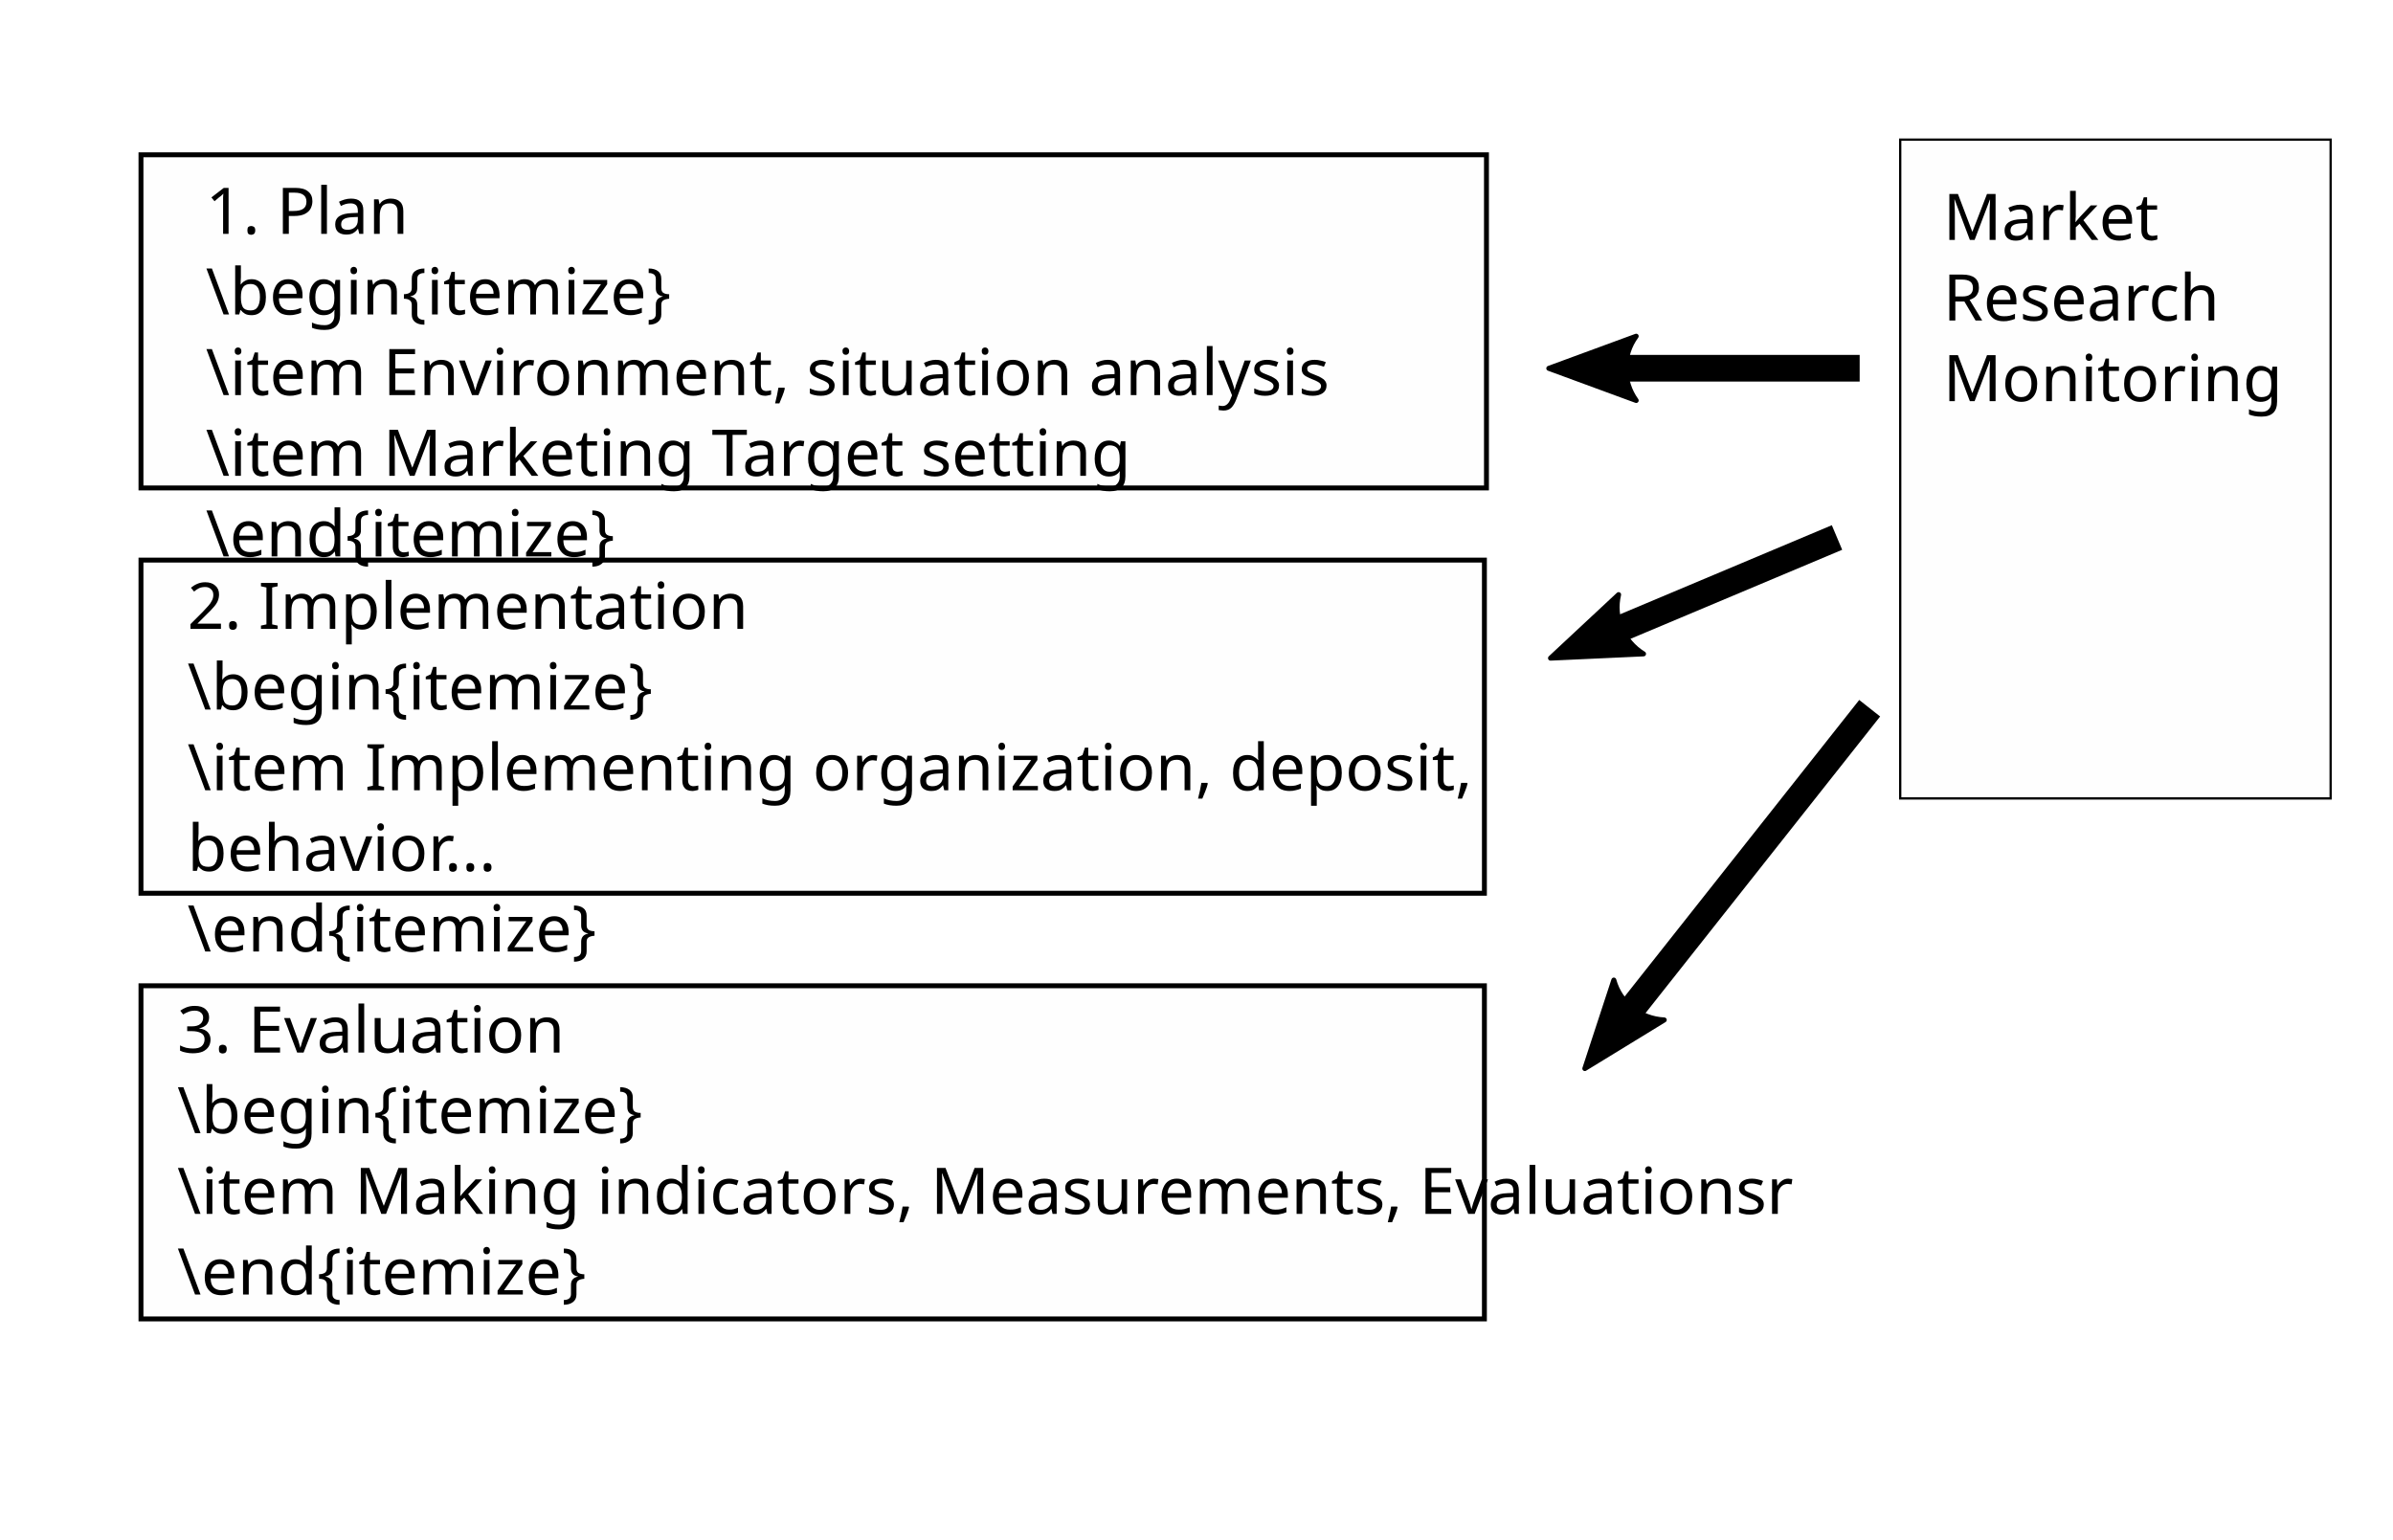
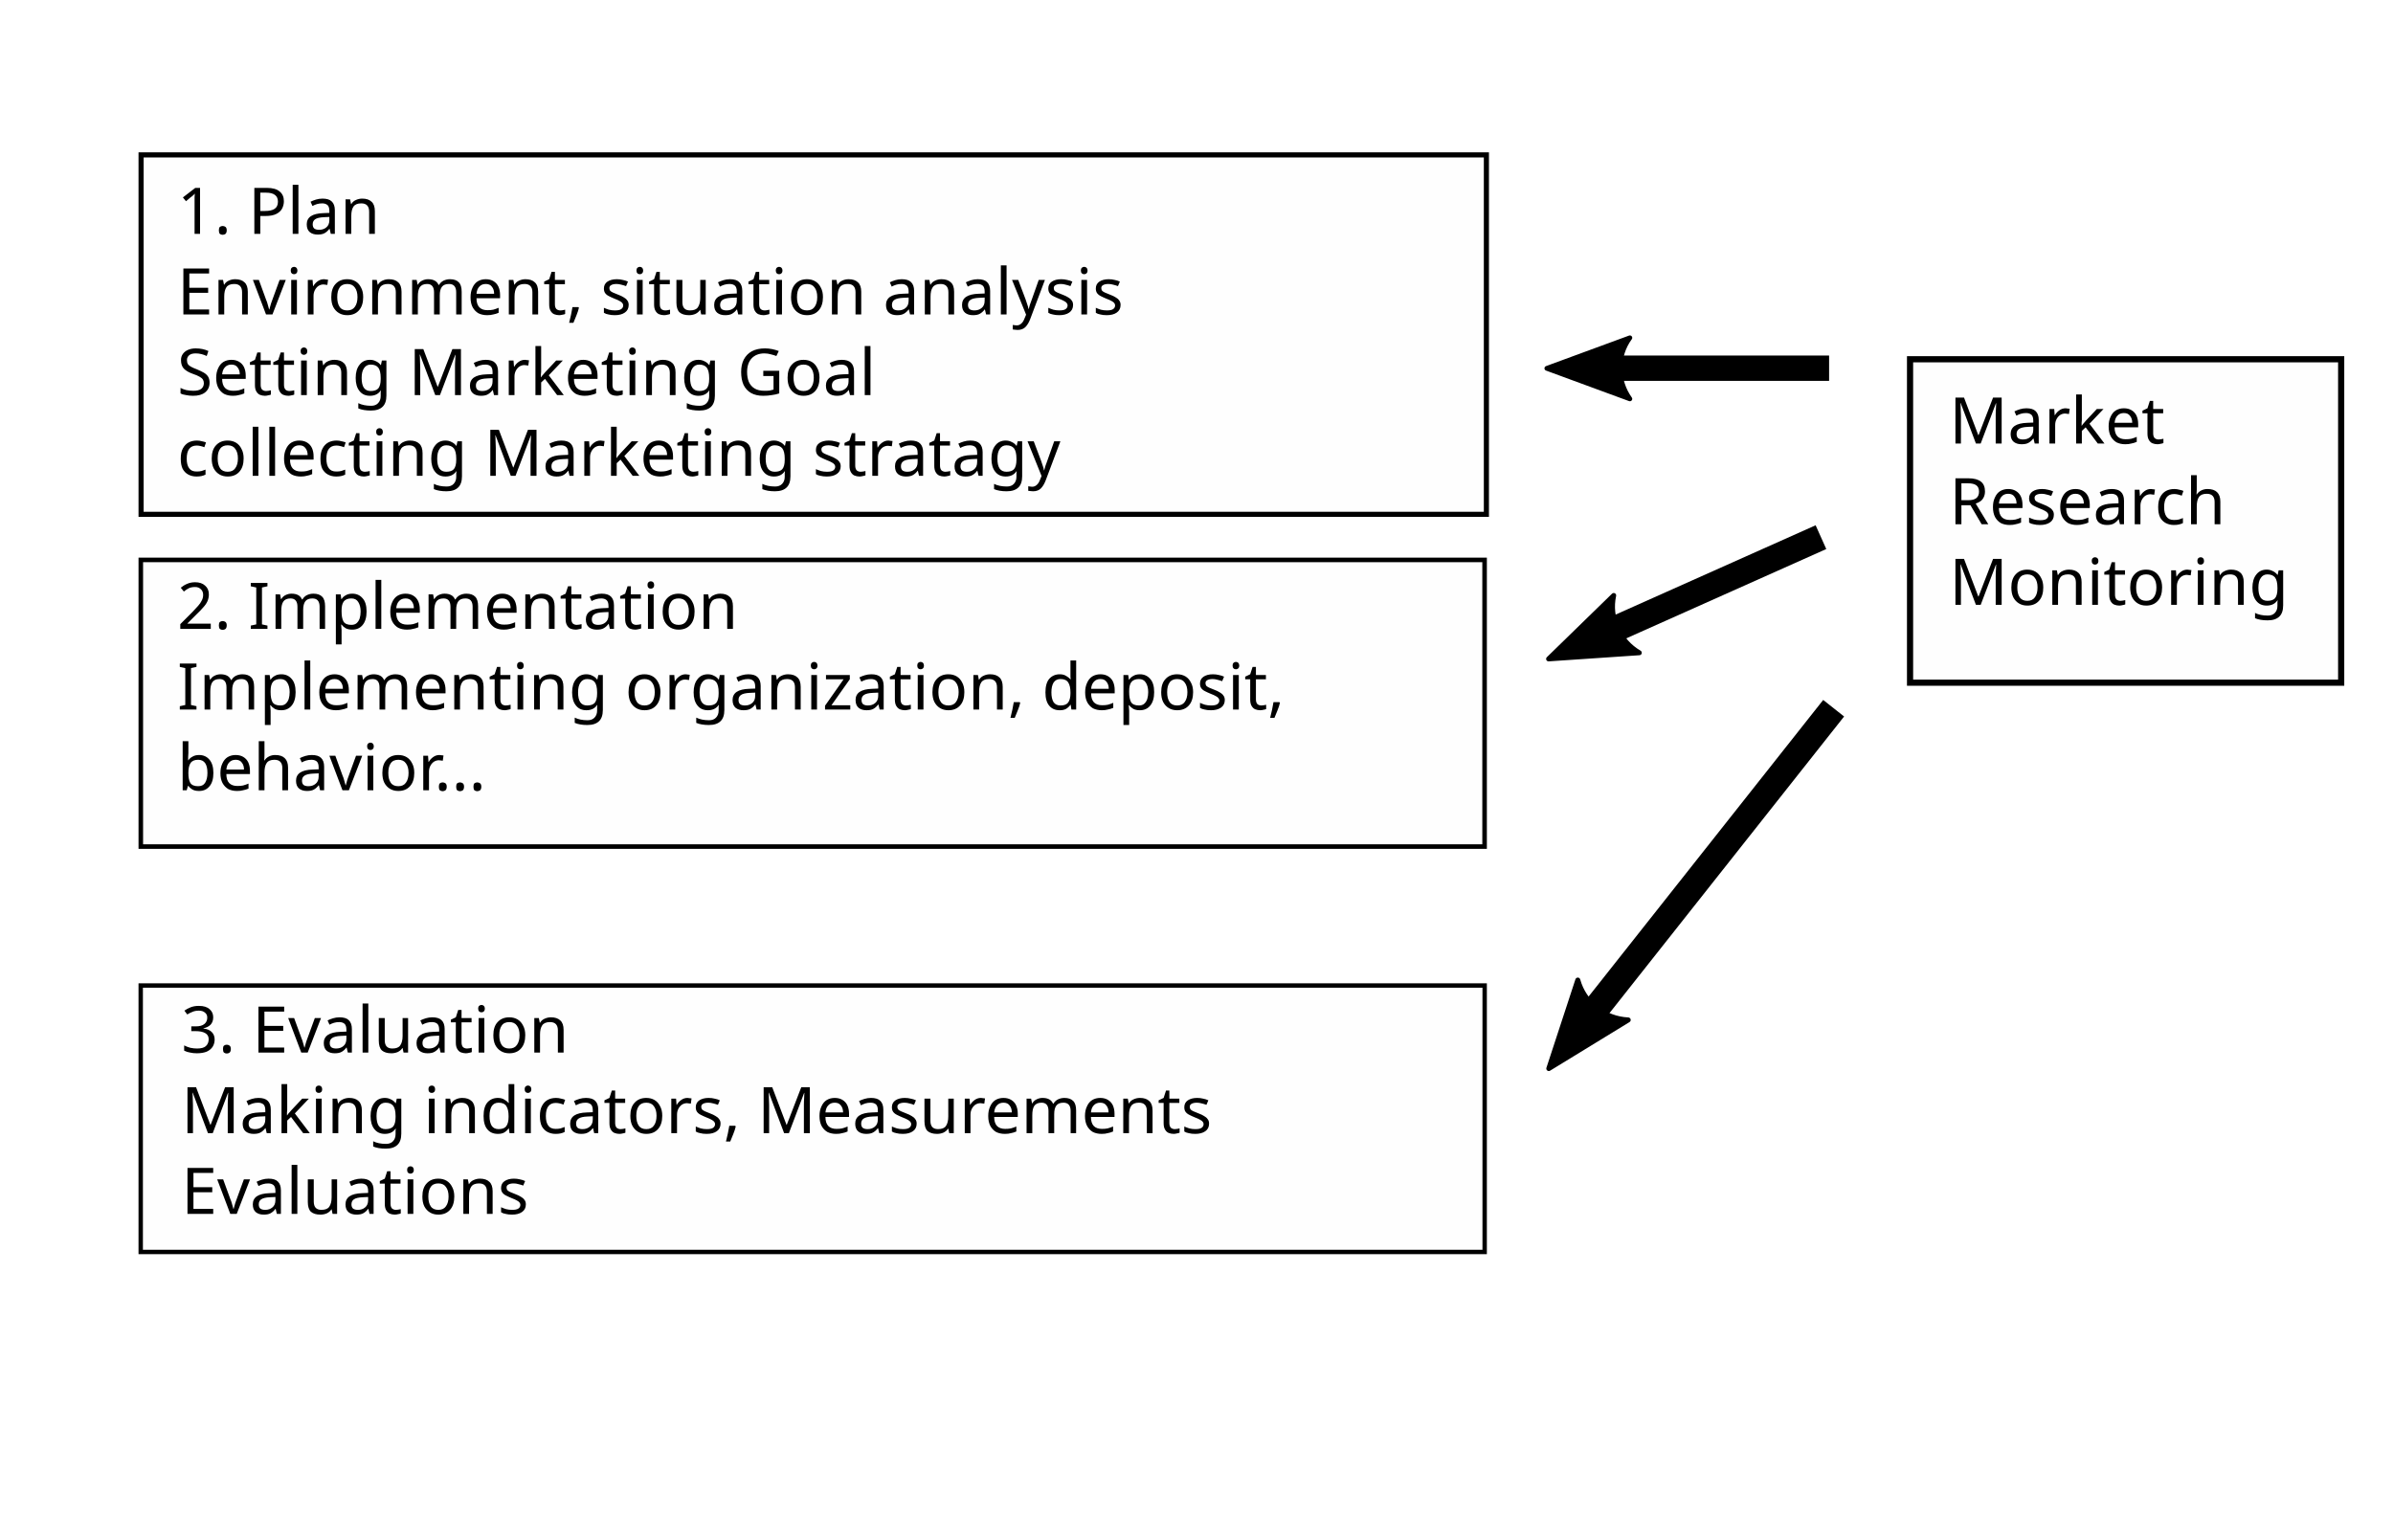
<svg xmlns="http://www.w3.org/2000/svg" width="157mm" height="101mm" viewBox="0 0 157 101" version="1.1" id="svg8">
  <defs id="defs2">
    <marker orient="auto" refY="0.0" refX="0.0" id="Arrow2Sstart" style="overflow:visible">
      <path id="path978" style="fill-rule:evenodd;stroke-width:0.625;stroke-linejoin:round;stroke:#000000;stroke-opacity:1;fill:#000000;fill-opacity:1" d="M 8.719,4.034 L -2.207,0.016 L 8.719,-4.002 C 6.973,-1.63 6.983,1.616 8.719,4.034 z " transform="scale(0.3) translate(-2.3,0)" />
    </marker>
    <marker orient="auto" refY="0.0" refX="0.0" id="marker1340" style="overflow:visible">
      <path id="path1338" style="fill-rule:evenodd;stroke-width:0.625;stroke-linejoin:round;stroke:#000000;stroke-opacity:1;fill:#000000;fill-opacity:1" d="M 8.719,4.034 L -2.207,0.016 L 8.719,-4.002 C 6.973,-1.63 6.983,1.616 8.719,4.034 z " transform="scale(0.6) translate(0,0)" />
    </marker>
    <marker orient="auto" refY="0.0" refX="0.0" id="Arrow2Send" style="overflow:visible;">
      <path id="path981" style="fill-rule:evenodd;stroke-width:0.625;stroke-linejoin:round;stroke:#000000;stroke-opacity:1;fill:#000000;fill-opacity:1" d="M 8.719,4.034 L -2.207,0.016 L 8.719,-4.002 C 6.973,-1.63 6.983,1.616 8.719,4.034 z " transform="scale(0.3) rotate(180) translate(-2.3,0)" />
    </marker>
    <marker orient="auto" refY="0.0" refX="0.0" id="Arrow2Mstart" style="overflow:visible">
      <path id="path972" style="fill-rule:evenodd;stroke-width:0.625;stroke-linejoin:round;stroke:#000000;stroke-opacity:1;fill:#000000;fill-opacity:1" d="M 8.719,4.034 L -2.207,0.016 L 8.719,-4.002 C 6.973,-1.63 6.983,1.616 8.719,4.034 z " transform="scale(0.6) translate(0,0)" />
    </marker>
    <marker orient="auto" refY="0.0" refX="0.0" id="Arrow1Mstart" style="overflow:visible">
      <path id="path954" d="M 0.0,0.0 L 5.0,-5.0 L -12.5,0.0 L 5.0,5.0 L 0.0,0.0 z " style="fill-rule:evenodd;stroke:#000000;stroke-width:1pt;stroke-opacity:1;fill:#000000;fill-opacity:1" transform="scale(0.4) translate(10,0)" />
    </marker>
    <marker orient="auto" refY="0" refX="0" id="Arrow1Lend" style="overflow:visible">
      <path id="path4527" d="M 0,0 5,-5 -12.5,0 5,5 Z" style="fill:#000000;fill-opacity:1;fill-rule:evenodd;stroke:#000000;stroke-width:1pt;stroke-opacity:1" transform="matrix(-0.8,0,0,-0.8,-10,0)" />
    </marker>
    <marker orient="auto" refY="0" refX="0" id="Arrow2Sstart-9" style="overflow:visible">
      <path id="path978-0" style="fill:#000000;fill-opacity:1;fill-rule:evenodd;stroke:#000000;stroke-width:0.625;stroke-linejoin:round;stroke-opacity:1" d="M 8.719,4.034 -2.207,0.016 8.719,-4.002 c -1.745,2.372 -1.735,5.617 -6e-7,8.035 z" transform="matrix(0.3,0,0,0.3,-0.69,0)" />
    </marker>
    <marker orient="auto" refY="0" refX="0" id="Arrow2Sstart-8" style="overflow:visible">
      <path id="path978-2" style="fill:#000000;fill-opacity:1;fill-rule:evenodd;stroke:#000000;stroke-width:0.625;stroke-linejoin:round;stroke-opacity:1" d="M 8.719,4.034 -2.207,0.016 8.719,-4.002 c -1.745,2.372 -1.735,5.617 -6e-7,8.035 z" transform="matrix(0.3,0,0,0.3,-0.69,0)" />
    </marker>
  </defs>
  <g id="layer1" transform="translate(0,-196)">
-     <rect style="fill:#000000;fill-opacity:0.007;stroke:#000000;stroke-width:0.322;stroke-miterlimit:4;stroke-dasharray:none;stroke-opacity:1" id="rect848" width="88.275" height="21.859" x="9.249" y="206.157" />
-     <text xml:space="preserve" style="font-style:normal;font-variant:normal;font-weight:normal;font-stretch:normal;font-size:4.233px;line-height:1.25;font-family:sans-serif;-inkscape-font-specification:'sans-serif, Normal';font-variant-ligatures:normal;font-variant-caps:normal;font-variant-numeric:normal;text-align:start;letter-spacing:0px;word-spacing:0px;writing-mode:lr-tb;text-anchor:start;fill:#000000;fill-opacity:1;stroke:none;stroke-width:0.265" x="13.497" y="211.34" id="text852">
-       <tspan x="13.497" y="211.34" style="stroke-width:0.265" id="tspan854">1. Plan</tspan>
-       <tspan x="13.497" y="216.632" style="stroke-width:0.265" id="tspan860">\begin{itemize}</tspan>
-       <tspan x="13.497" y="221.923" style="stroke-width:0.265" id="tspan862">\item Environment, situation analysis</tspan>
-       <tspan x="13.497" y="227.215" style="stroke-width:0.265" id="tspan864">\item Marketing Target setting</tspan>
-       <tspan x="13.497" y="232.507" style="stroke-width:0.265" id="tspan858">\end{itemize}</tspan>
+     <rect style="fill:#000000;fill-opacity:0.007;stroke:#000000;stroke-width:0.335;stroke-miterlimit:4;stroke-dasharray:none;stroke-opacity:1" id="rect848" width="88.263" height="23.584" x="9.256" y="206.163" />
+     <text xml:space="preserve" style="font-style:normal;font-variant:normal;font-weight:normal;font-stretch:normal;font-size:4.233px;line-height:1.25;font-family:sans-serif;-inkscape-font-specification:'sans-serif, Normal';font-variant-ligatures:normal;font-variant-caps:normal;font-variant-numeric:normal;text-align:start;letter-spacing:0px;word-spacing:0px;writing-mode:lr-tb;text-anchor:start;fill:#000000;fill-opacity:1;stroke:none;stroke-width:0.265" x="11.626" y="211.34" id="text852">
+       <tspan x="11.626" y="211.34" style="stroke-width:0.265" id="tspan854">1. Plan</tspan>
+       <tspan x="11.626" y="216.632" style="stroke-width:0.265" id="tspan5247">Environment, situation analysis</tspan>
+       <tspan x="11.626" y="221.923" style="stroke-width:0.265" id="tspan864">Setting Marketing Goal</tspan>
+       <tspan x="11.626" y="227.215" style="stroke-width:0.265" id="tspan5251">collecting Marketing stratagy </tspan>
+       <tspan x="11.626" y="232.507" style="stroke-width:0.265" id="tspan858" />
    </text>
-     <rect y="232.75" x="9.249" height="21.859" width="88.14" id="rect896" style="fill:#000000;fill-opacity:0.007;stroke:#000000;stroke-width:0.322;stroke-miterlimit:4;stroke-dasharray:none;stroke-opacity:1" />
-     <text xml:space="preserve" style="font-style:normal;font-variant:normal;font-weight:normal;font-stretch:normal;font-size:4.233px;line-height:1.25;font-family:sans-serif;-inkscape-font-specification:'sans-serif, Normal';font-variant-ligatures:normal;font-variant-caps:normal;font-variant-numeric:normal;text-align:start;letter-spacing:0px;word-spacing:0px;writing-mode:lr-tb;text-anchor:start;fill:#000000;fill-opacity:1;stroke:none;stroke-width:0.265" x="12.294" y="237.265" id="text900">
-       <tspan id="tspan898" x="12.294" y="237.265" style="stroke-width:0.265">2. Implementation</tspan>
-       <tspan x="12.294" y="242.557" style="stroke-width:0.265" id="tspan902">\begin{itemize}</tspan>
-       <tspan x="12.294" y="247.849" style="stroke-width:0.265" id="tspan904">\item Implementing organization, deposit,</tspan>
-       <tspan x="12.294" y="253.14" style="stroke-width:0.265" id="tspan906">behavior...</tspan>
-       <tspan x="12.294" y="258.432" style="stroke-width:0.265" id="tspan920">\end{itemize}</tspan>
+     <rect y="232.738" x="9.238" height="18.809" width="88.163" id="rect896" style="fill:#000000;fill-opacity:0.007;stroke:#000000;stroke-width:0.299;stroke-miterlimit:4;stroke-dasharray:none;stroke-opacity:1" />
+     <text xml:space="preserve" style="font-style:normal;font-variant:normal;font-weight:normal;font-stretch:normal;font-size:4.233px;line-height:1.25;font-family:sans-serif;-inkscape-font-specification:'sans-serif, Normal';font-variant-ligatures:normal;font-variant-caps:normal;font-variant-numeric:normal;text-align:start;letter-spacing:0px;word-spacing:0px;writing-mode:lr-tb;text-anchor:start;fill:#000000;fill-opacity:1;stroke:none;stroke-width:0.265" x="11.626" y="237.265" id="text900">
+       <tspan x="11.626" y="237.265" style="stroke-width:0.265" id="tspan902">2. Implementation</tspan>
+       <tspan x="11.626" y="242.557" style="stroke-width:0.265" id="tspan5279">Implementing organization, deposit,</tspan>
+       <tspan x="11.626" y="247.849" style="stroke-width:0.265" id="tspan906">behavior...</tspan>
+       <tspan x="11.626" y="253.14" style="stroke-width:0.265" id="tspan920" />
    </text>
    <text xml:space="preserve" style="font-style:normal;font-variant:normal;font-weight:normal;font-stretch:normal;font-size:4.233px;line-height:1.25;font-family:sans-serif;-inkscape-font-specification:'sans-serif, Normal';font-variant-ligatures:normal;font-variant-caps:normal;font-variant-numeric:normal;text-align:start;letter-spacing:0px;word-spacing:0px;writing-mode:lr-tb;text-anchor:start;fill:#000000;fill-opacity:1;stroke:none;stroke-width:0.265" x="68.822" y="209.737" id="text910">
      <tspan id="tspan908" x="68.822" y="213.599" style="stroke-width:0.265" />
    </text>
-     <rect style="fill:#000000;fill-opacity:0.007;stroke:#000000;stroke-width:0.322;stroke-miterlimit:4;stroke-dasharray:none;stroke-opacity:1" id="rect912" width="88.14" height="21.859" x="9.249" y="260.68" />
-     <text xml:space="preserve" style="font-style:normal;font-variant:normal;font-weight:normal;font-stretch:normal;font-size:4.233px;line-height:1.25;font-family:sans-serif;-inkscape-font-specification:'sans-serif, Normal';font-variant-ligatures:normal;font-variant-caps:normal;font-variant-numeric:normal;text-align:start;letter-spacing:0px;word-spacing:0px;writing-mode:lr-tb;text-anchor:start;fill:#000000;fill-opacity:1;stroke:none;stroke-width:0.265" x="11.626" y="265.061" id="text916">
-       <tspan id="tspan914" x="11.626" y="265.061" style="stroke-width:0.265">3. Evaluation</tspan>
-       <tspan x="11.626" y="270.353" style="stroke-width:0.265" id="tspan918">\begin{itemize}</tspan>
-       <tspan x="11.626" y="275.645" style="stroke-width:0.265" id="tspan922">\item Making indicators, Measurements, Evaluationsr </tspan>
-       <tspan x="11.626" y="280.936" style="stroke-width:0.265" id="tspan924">\end{itemize}</tspan>
+     <rect style="fill:#000000;fill-opacity:0.007;stroke:#000000;stroke-width:0.288;stroke-miterlimit:4;stroke-dasharray:none;stroke-opacity:1" id="rect912" width="88.174" height="17.483" x="9.232" y="260.663" />
+     <text xml:space="preserve" style="font-style:normal;font-variant:normal;font-weight:normal;font-stretch:normal;font-size:4.233px;line-height:1.25;font-family:sans-serif;-inkscape-font-specification:'sans-serif, Normal';font-variant-ligatures:normal;font-variant-caps:normal;font-variant-numeric:normal;text-align:start;letter-spacing:0px;word-spacing:0px;writing-mode:lr-tb;text-anchor:start;fill:#000000;fill-opacity:1;stroke:none;stroke-width:0.265" x="11.893" y="265.061" id="text916">
+       <tspan x="11.893" y="265.061" style="stroke-width:0.265" id="tspan922">3. Evaluation</tspan>
+       <tspan x="11.893" y="270.353" style="stroke-width:0.265" id="tspan5277">Making indicators, Measurements</tspan>
+       <tspan x="11.893" y="275.645" style="stroke-width:0.265" id="tspan5241">Evaluations </tspan>
+       <tspan x="11.893" y="280.936" style="stroke-width:0.265" id="tspan924" />
    </text>
-     <rect style="fill:#000000;fill-opacity:0.007;stroke:#000000;stroke-width:0.15;stroke-miterlimit:4;stroke-dasharray:none;stroke-opacity:1" id="rect934" width="28.24" height="43.226" x="124.669" y="205.162" />
-     <text xml:space="preserve" style="font-style:normal;font-variant:normal;font-weight:normal;font-stretch:normal;font-size:4.233px;line-height:1.25;font-family:sans-serif;-inkscape-font-specification:'sans-serif, Normal';font-variant-ligatures:normal;font-variant-caps:normal;font-variant-numeric:normal;text-align:start;letter-spacing:0px;word-spacing:0px;writing-mode:lr-tb;text-anchor:start;fill:#000000;fill-opacity:1;stroke:none;stroke-width:0.265" x="127.488" y="211.741" id="text938">
-       <tspan id="tspan936" x="127.488" y="211.741" style="stroke-width:0.265">Market</tspan>
-       <tspan x="127.488" y="217.033" style="stroke-width:0.265" id="tspan940">Research</tspan>
-       <tspan x="127.488" y="222.324" style="stroke-width:0.265" id="tspan942">Monitoring</tspan>
+     <rect style="fill:#000000;fill-opacity:0.007;stroke:#000000;stroke-width:0.405;stroke-miterlimit:4;stroke-dasharray:none;stroke-opacity:1" id="rect934" width="28.285" height="21.221" x="125.315" y="219.572" />
+     <text xml:space="preserve" style="font-style:normal;font-variant:normal;font-weight:normal;font-stretch:normal;font-size:4.233px;line-height:1.25;font-family:sans-serif;-inkscape-font-specification:'sans-serif, Normal';font-variant-ligatures:normal;font-variant-caps:normal;font-variant-numeric:normal;text-align:start;letter-spacing:0px;word-spacing:0px;writing-mode:lr-tb;text-anchor:start;fill:#000000;fill-opacity:1;stroke:none;stroke-width:0.265" x="127.888" y="225.104" id="text938">
+       <tspan id="tspan936" x="127.888" y="225.104" style="stroke-width:0.265">Market</tspan>
+       <tspan x="127.888" y="230.396" style="stroke-width:0.265" id="tspan940">Research</tspan>
+       <tspan x="127.888" y="235.688" style="stroke-width:0.265" id="tspan942">Monitoring</tspan>
    </text>
-     <path style="fill:none;stroke:#000000;stroke-width:1.749;stroke-linecap:butt;stroke-linejoin:miter;stroke-miterlimit:4;stroke-dasharray:none;stroke-opacity:1;marker-start:url(#Arrow2Sstart)" d="m 103.979,220.16 c 17.483,0 18.03,0 18.03,0" id="path946" />
-     <path style="fill:none;stroke:#000000;stroke-width:1.749;stroke-linecap:butt;stroke-linejoin:miter;stroke-miterlimit:4;stroke-dasharray:none;stroke-opacity:1;marker-start:url(#Arrow2Sstart-9)" d="m 103.903,238.258 c 16.116,-6.779 16.619,-6.991 16.619,-6.991" id="path946-5" />
-     <path style="fill:none;stroke:#000000;stroke-width:1.749;stroke-linecap:butt;stroke-linejoin:miter;stroke-miterlimit:4;stroke-dasharray:none;stroke-opacity:1;marker-start:url(#Arrow2Sstart-8)" d="m 105.438,264.251 17.228,-21.782" id="path946-1" />
+     <path style="fill:none;stroke:#000000;stroke-width:1.662;stroke-linecap:butt;stroke-linejoin:miter;stroke-miterlimit:4;stroke-dasharray:none;stroke-opacity:1;marker-start:url(#Arrow2Sstart)" d="m 103.732,220.16 c 15.779,0 16.272,0 16.272,0" id="path946" />
+     <path style="fill:none;stroke:#000000;stroke-width:1.709;stroke-linecap:butt;stroke-linejoin:miter;stroke-miterlimit:4;stroke-dasharray:none;stroke-opacity:1;marker-start:url(#Arrow2Sstart-9)" d="m 103.705,238.285 c 15.286,-6.826 15.764,-7.04 15.764,-7.04" id="path946-5" />
+     <path style="fill:none;stroke:#000000;stroke-width:1.749;stroke-linecap:butt;stroke-linejoin:miter;stroke-miterlimit:4;stroke-dasharray:none;stroke-opacity:1;marker-start:url(#Arrow2Sstart-8)" d="m 103.074,264.251 17.228,-21.782" id="path946-1" />
    <text xml:space="preserve" style="font-style:normal;font-variant:normal;font-weight:normal;font-stretch:normal;font-size:4.233px;line-height:1.25;font-family:sans-serif;-inkscape-font-specification:'sans-serif, Normal';font-variant-ligatures:normal;font-variant-caps:normal;font-variant-numeric:normal;text-align:start;letter-spacing:0px;word-spacing:0px;writing-mode:lr-tb;text-anchor:start;fill:#000000;fill-opacity:1;stroke:none;stroke-width:0.265" x="40.358" y="249.693" id="text3551">
      <tspan id="tspan3549" x="40.358" y="253.555" style="stroke-width:0.265" />
    </text>
+     <text xml:space="preserve" style="font-style:normal;font-variant:normal;font-weight:normal;font-stretch:normal;font-size:25.4px;line-height:1.25;font-family:sans-serif;-inkscape-font-specification:'sans-serif, Normal';font-variant-ligatures:normal;font-variant-caps:normal;font-variant-numeric:normal;font-feature-settings:normal;text-align:start;letter-spacing:0px;word-spacing:0px;writing-mode:lr-tb;text-anchor:start;fill:#000000;fill-opacity:1;stroke:none;stroke-width:0.265" x="136.708" y="254.771" id="text5255">
+       <tspan id="tspan5253" x="136.708" y="277.945" style="stroke-width:0.265" />
+     </text>
  </g>
</svg>
